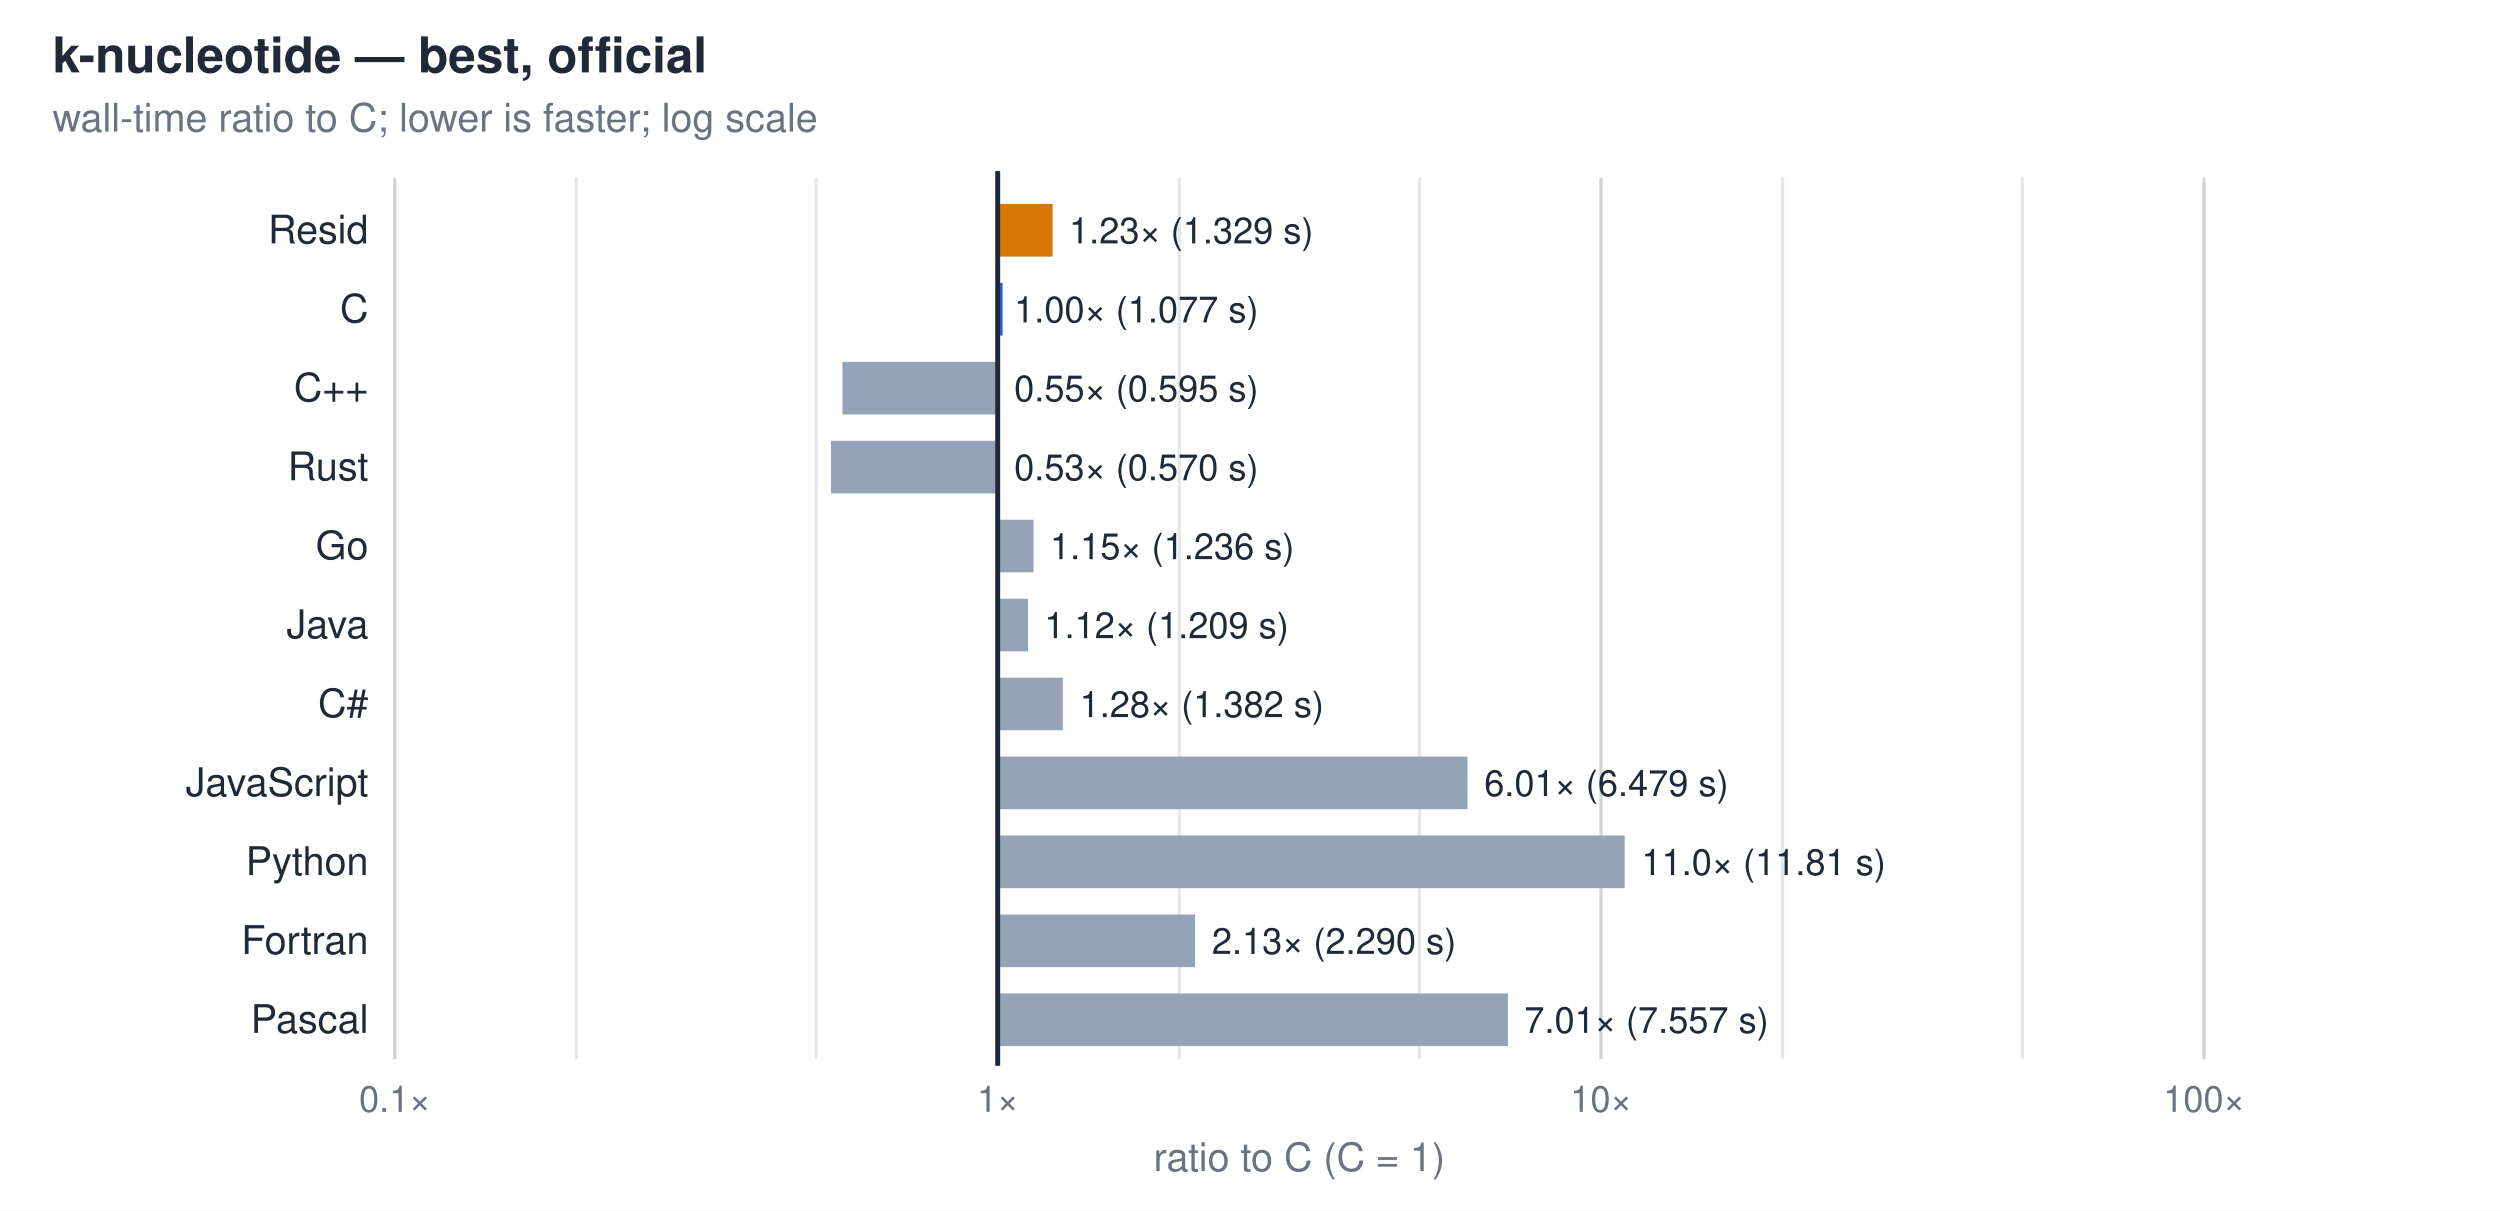
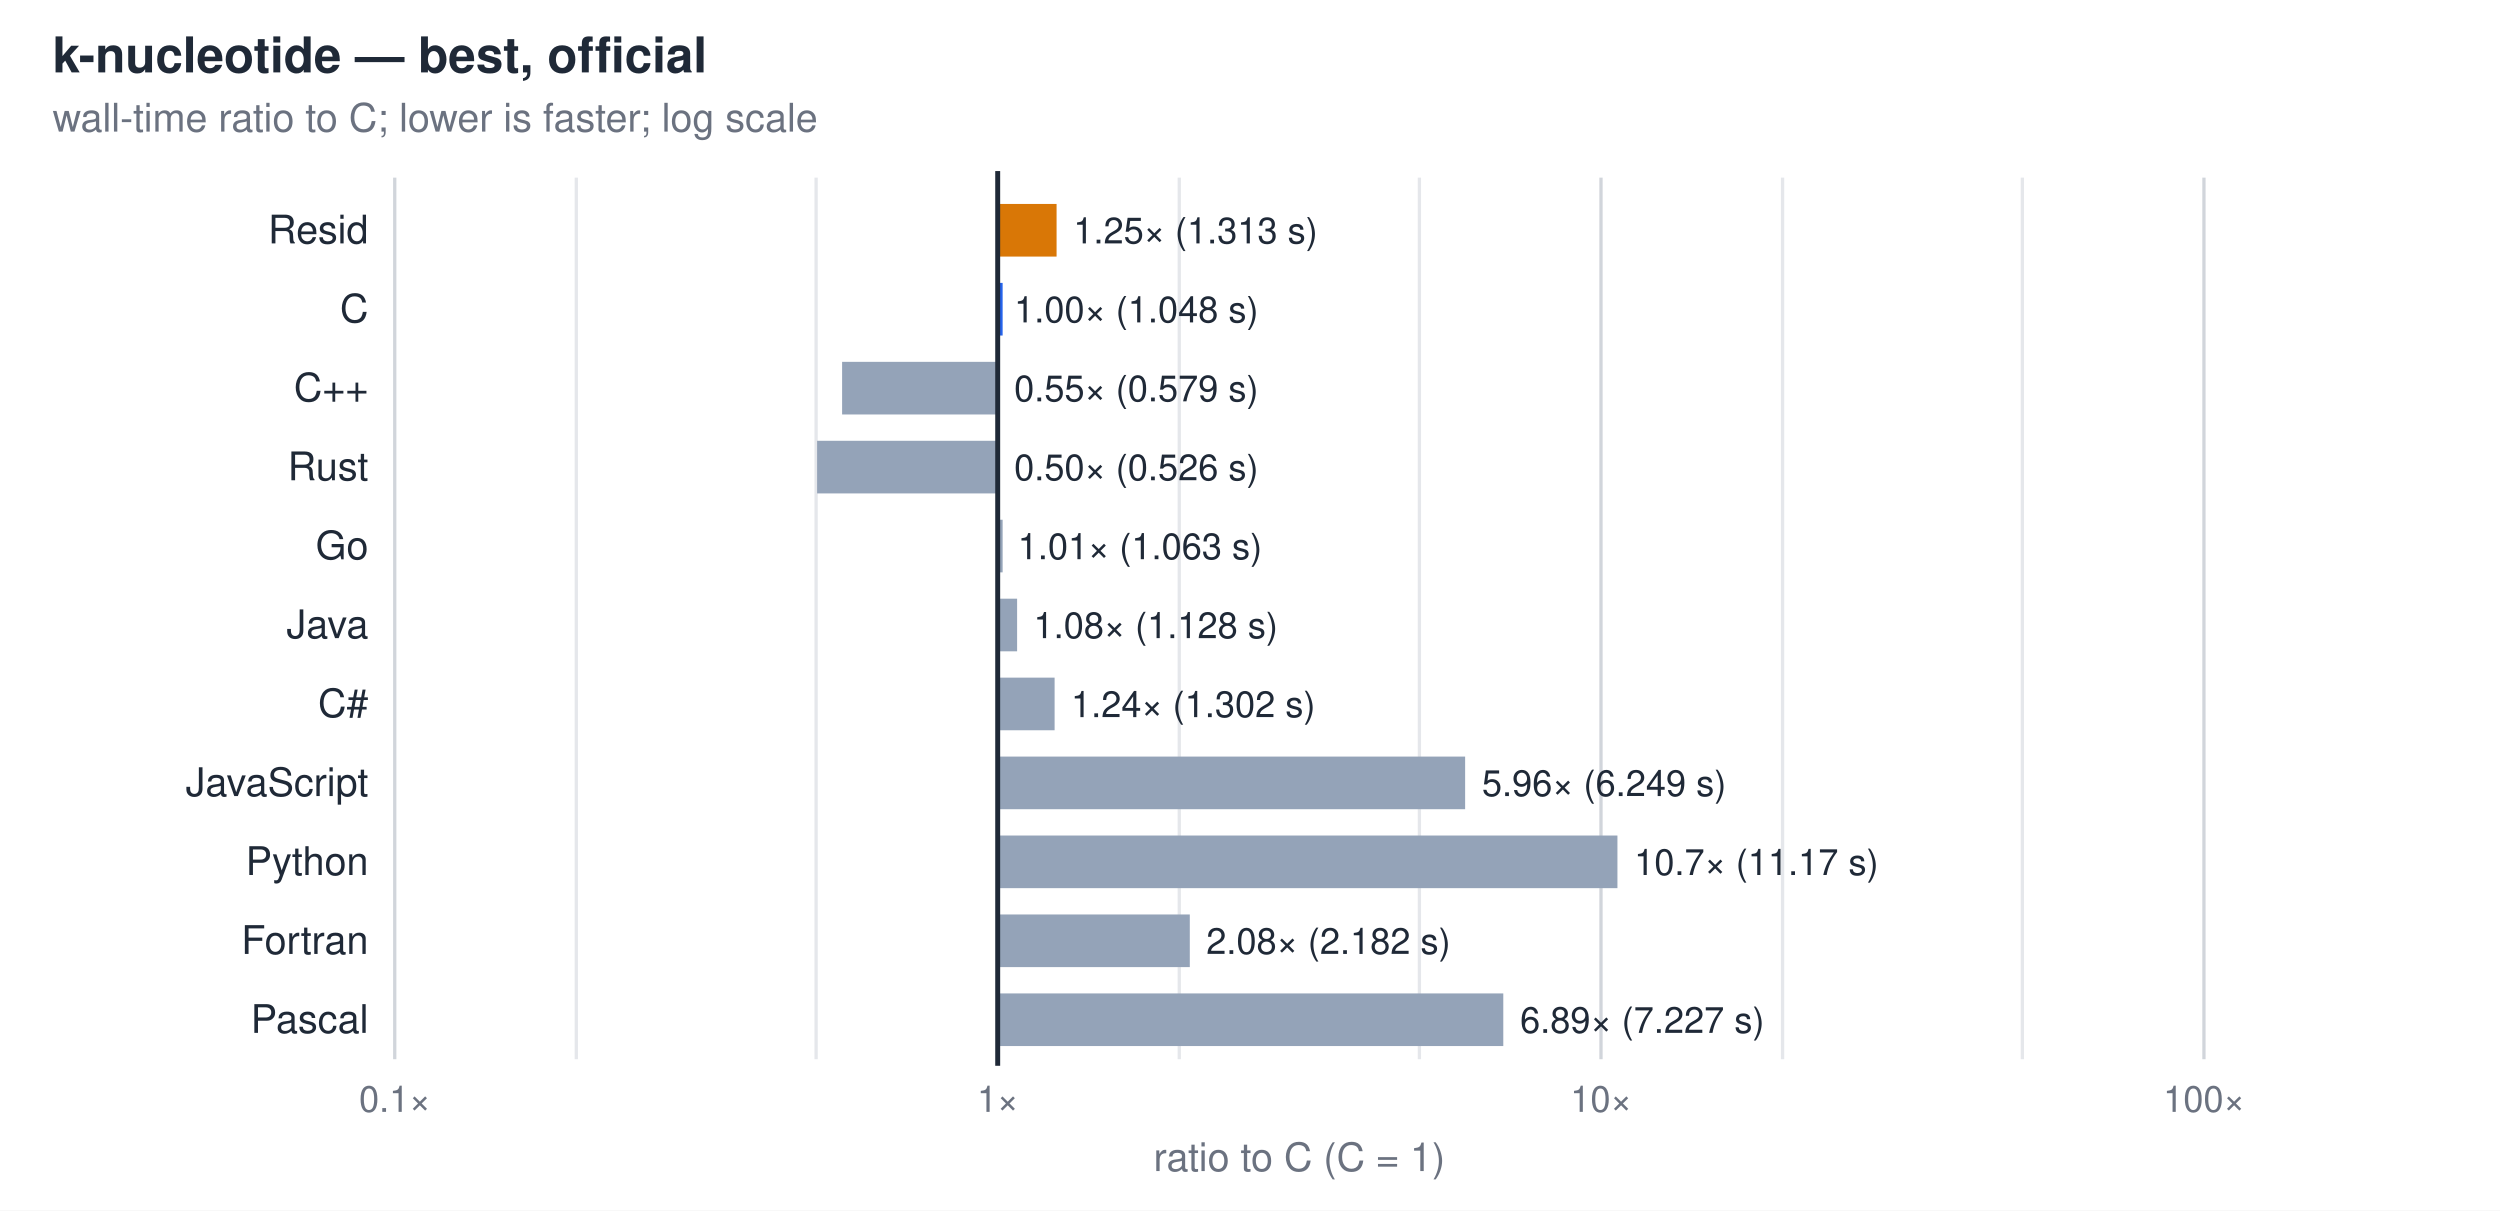
<svg xmlns="http://www.w3.org/2000/svg" width="760" height="368" viewBox="0 0 760 368" font-family="Helvetica, Arial, sans-serif" font-size="12">
  <rect x="0" y="0" width="760" height="368" fill="#ffffff" />
  <text x="16" y="22" font-size="15" font-weight="bold" fill="#1f2937">k-nucleotide — best, official</text>
  <text x="16" y="40" fill="#6b7280">wall-time ratio to C; lower is faster; log scale</text>
  <line x1="120.0" y1="54" x2="120.0" y2="322" stroke="#d1d5db" stroke-width="1" />
  <text x="120.0" y="338" text-anchor="middle" fill="#6b7280" font-size="11">0.1×</text>
  <line x1="175.2" y1="54" x2="175.2" y2="322" stroke="#e5e7eb" stroke-width="1" />
  <line x1="248.1" y1="54" x2="248.1" y2="322" stroke="#e5e7eb" stroke-width="1" />
  <line x1="303.3" y1="54" x2="303.3" y2="322" stroke="#d1d5db" stroke-width="1" />
  <text x="303.3" y="338" text-anchor="middle" fill="#6b7280" font-size="11">1×</text>
  <line x1="358.5" y1="54" x2="358.5" y2="322" stroke="#e5e7eb" stroke-width="1" />
  <line x1="431.5" y1="54" x2="431.5" y2="322" stroke="#e5e7eb" stroke-width="1" />
  <line x1="486.7" y1="54" x2="486.7" y2="322" stroke="#d1d5db" stroke-width="1" />
  <text x="486.7" y="338" text-anchor="middle" fill="#6b7280" font-size="11">10×</text>
  <line x1="541.9" y1="54" x2="541.9" y2="322" stroke="#e5e7eb" stroke-width="1" />
  <line x1="614.8" y1="54" x2="614.8" y2="322" stroke="#e5e7eb" stroke-width="1" />
  <line x1="670.0" y1="54" x2="670.0" y2="322" stroke="#d1d5db" stroke-width="1" />
  <text x="670.0" y="338" text-anchor="middle" fill="#6b7280" font-size="11">100×</text>
  <text x="112" y="74.0" text-anchor="end" fill="#1f2937">Resid</text>
-   <rect x="303.3" y="62" width="16.7" height="16" fill="#d97706" />
-   <text x="325.0" y="74.0" fill="#1f2937" font-size="11">1.23×  (1.329 s)</text>
+   <rect x="303.3" y="62" width="17.9" height="16" fill="#d97706" />
+   <text x="326.3" y="74.0" fill="#1f2937" font-size="11">1.25×  (1.313 s)</text>
  <text x="112" y="98.0" text-anchor="end" fill="#1f2937">C</text>
  <rect x="303.3" y="86" width="1.5" height="16" fill="#2563eb" />
-   <text x="308.3" y="98.0" fill="#1f2937" font-size="11">1.00×  (1.077 s)</text>
+   <text x="308.3" y="98.0" fill="#1f2937" font-size="11">1.00×  (1.048 s)</text>
  <text x="112" y="122.0" text-anchor="end" fill="#1f2937">C++</text>
-   <rect x="256.1" y="110" width="47.2" height="16" fill="#94a3b8" />
-   <text x="308.3" y="122.0" fill="#1f2937" font-size="11">0.55×  (0.595 s)</text>
+   <rect x="256.0" y="110" width="47.3" height="16" fill="#94a3b8" />
+   <text x="308.3" y="122.0" fill="#1f2937" font-size="11">0.55×  (0.579 s)</text>
  <text x="112" y="146.0" text-anchor="end" fill="#1f2937">Rust</text>
-   <rect x="252.6" y="134" width="50.7" height="16" fill="#94a3b8" />
-   <text x="308.3" y="146.0" fill="#1f2937" font-size="11">0.53×  (0.570 s)</text>
+   <rect x="248.4" y="134" width="55.0" height="16" fill="#94a3b8" />
+   <text x="308.3" y="146.0" fill="#1f2937" font-size="11">0.50×  (0.526 s)</text>
  <text x="112" y="170.0" text-anchor="end" fill="#1f2937">Go</text>
-   <rect x="303.3" y="158" width="10.9" height="16" fill="#94a3b8" />
-   <text x="319.2" y="170.0" fill="#1f2937" font-size="11">1.15×  (1.236 s)</text>
+   <rect x="303.3" y="158" width="1.5" height="16" fill="#94a3b8" />
+   <text x="309.4" y="170.0" fill="#1f2937" font-size="11">1.01×  (1.063 s)</text>
  <text x="112" y="194.0" text-anchor="end" fill="#1f2937">Java</text>
-   <rect x="303.3" y="182" width="9.2" height="16" fill="#94a3b8" />
-   <text x="317.5" y="194.0" fill="#1f2937" font-size="11">1.12×  (1.209 s)</text>
+   <rect x="303.3" y="182" width="5.9" height="16" fill="#94a3b8" />
+   <text x="314.2" y="194.0" fill="#1f2937" font-size="11">1.08×  (1.128 s)</text>
  <text x="112" y="218.0" text-anchor="end" fill="#1f2937">C#</text>
-   <rect x="303.3" y="206" width="19.8" height="16" fill="#94a3b8" />
-   <text x="328.2" y="218.0" fill="#1f2937" font-size="11">1.28×  (1.382 s)</text>
+   <rect x="303.3" y="206" width="17.3" height="16" fill="#94a3b8" />
+   <text x="325.6" y="218.0" fill="#1f2937" font-size="11">1.24×  (1.302 s)</text>
  <text x="112" y="242.0" text-anchor="end" fill="#1f2937">JavaScript</text>
-   <rect x="303.3" y="230" width="142.8" height="16" fill="#94a3b8" />
-   <text x="451.2" y="242.0" fill="#1f2937" font-size="11">6.01×  (6.479 s)</text>
+   <rect x="303.3" y="230" width="142.1" height="16" fill="#94a3b8" />
+   <text x="450.5" y="242.0" fill="#1f2937" font-size="11">5.96×  (6.249 s)</text>
  <text x="112" y="266.0" text-anchor="end" fill="#1f2937">Python</text>
-   <rect x="303.3" y="254" width="190.6" height="16" fill="#94a3b8" />
-   <text x="499.0" y="266.0" fill="#1f2937" font-size="11">11.0×  (11.81 s)</text>
+   <rect x="303.3" y="254" width="188.4" height="16" fill="#94a3b8" />
+   <text x="496.8" y="266.0" fill="#1f2937" font-size="11">10.7×  (11.17 s)</text>
  <text x="112" y="290.0" text-anchor="end" fill="#1f2937">Fortran</text>
-   <rect x="303.3" y="278" width="60.0" height="16" fill="#94a3b8" />
-   <text x="368.4" y="290.0" fill="#1f2937" font-size="11">2.13×  (2.290 s)</text>
+   <rect x="303.3" y="278" width="58.4" height="16" fill="#94a3b8" />
+   <text x="366.7" y="290.0" fill="#1f2937" font-size="11">2.08×  (2.182 s)</text>
  <text x="112" y="314.0" text-anchor="end" fill="#1f2937">Pascal</text>
-   <rect x="303.3" y="302" width="155.1" height="16" fill="#94a3b8" />
-   <text x="463.4" y="314.0" fill="#1f2937" font-size="11">7.01×  (7.557 s)</text>
+   <rect x="303.3" y="302" width="153.7" height="16" fill="#94a3b8" />
+   <text x="462.1" y="314.0" fill="#1f2937" font-size="11">6.89×  (7.227 s)</text>
  <line x1="303.3" y1="52" x2="303.3" y2="324" stroke="#1f2937" stroke-width="1.5" />
  <text x="395.0" y="356" text-anchor="middle" fill="#6b7280">ratio to C (C = 1)</text>
</svg>
